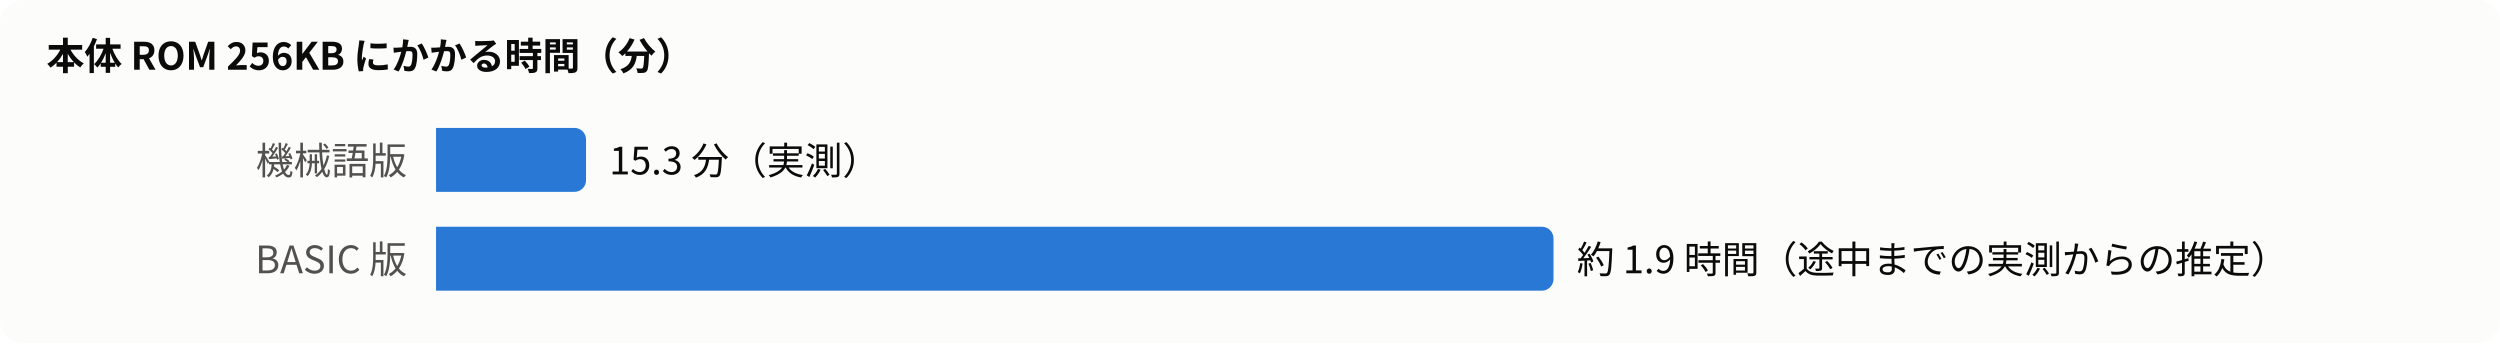
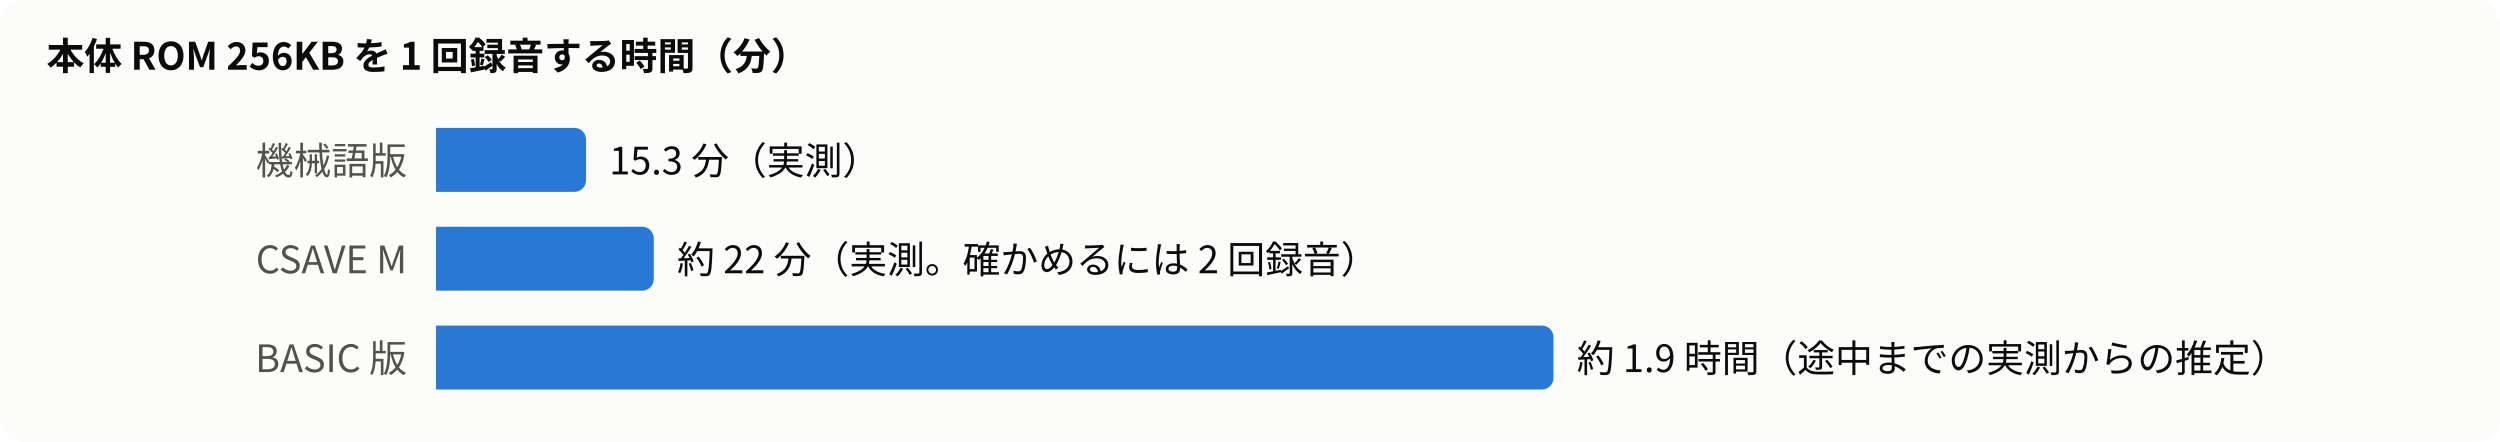
- <svg xmlns="http://www.w3.org/2000/svg" viewBox="0 0 860 118" width="860" height="118" font-family="system-ui, -apple-system, &quot;Segoe UI&quot;, &quot;Yu Gothic UI&quot;, &quot;Hiragino Sans&quot;, &quot;Noto Sans CJK JP&quot;, sans-serif" role="img">
+ <svg xmlns="http://www.w3.org/2000/svg" viewBox="0 0 860 152" width="860" height="152" font-family="system-ui, -apple-system, &quot;Segoe UI&quot;, &quot;Yu Gothic UI&quot;, &quot;Hiragino Sans&quot;, &quot;Noto Sans CJK JP&quot;, sans-serif" role="img">
  <defs>
    <marker id="arrow" viewBox="0 0 8 8" refX="7" refY="4" markerWidth="7" markerHeight="7" orient="auto-start-reverse">
      <path d="M0 0L8 4L0 8z" fill="#52514e" />
    </marker>
  </defs>
-   <rect width="860" height="118" rx="8" fill="#fcfcfb" />
-   <text x="16.0" y="24.0" font-size="13" fill="#0b0b0b" text-anchor="start" font-weight="600">本体 ROM 256KB にかかる時間（分）</text>
+   <rect width="860" height="152" rx="8" fill="#fcfcfb" />
+   <text x="16.0" y="24.0" font-size="13" fill="#0b0b0b" text-anchor="start" font-weight="600">本体 ROM 256KB を 1 回録音する時間（分）</text>
  <text x="140.0" y="60.0" font-size="13" fill="#52514e" text-anchor="end">機械語版</text>
  <path d="M150 44 H197.6 a4 4 0 0 1 4 4 V62 a4 4 0 0 1 -4 4 H150 Z" fill="#2a78d6" stroke="none" stroke-width="0" stroke-linejoin="round" stroke-linecap="round" />
  <text x="209.6" y="60.0" font-size="13" fill="#0b0b0b" text-anchor="start">15.3 分（実測）</text>
-   <text x="140.0" y="94.0" font-size="13" fill="#52514e" text-anchor="end">BASIC 版</text>
-   <path d="M150 78 H530.4 a4 4 0 0 1 4 4 V96 a4 4 0 0 1 -4 4 H150 Z" fill="#2a78d6" stroke="none" stroke-width="0" stroke-linejoin="round" stroke-linecap="round" />
-   <text x="542.4" y="94.0" font-size="13" fill="#0b0b0b" text-anchor="start">約 1.9 時間（途中までの実測からの推定）</text>
+   <text x="140.0" y="94.0" font-size="13" fill="#52514e" text-anchor="end">CSAVE M</text>
+   <path d="M150 78 H220.9 a4 4 0 0 1 4 4 V96 a4 4 0 0 1 -4 4 H150 Z" fill="#2a78d6" stroke="none" stroke-width="0" stroke-linejoin="round" stroke-linecap="round" />
+   <text x="232.9" y="94.0" font-size="13" fill="#0b0b0b" text-anchor="start">約 22 分（実測。確かめるには 2 回録音）</text>
+   <text x="140.0" y="128.0" font-size="13" fill="#52514e" text-anchor="end">BASIC 版</text>
+   <path d="M150 112 H530.4 a4 4 0 0 1 4 4 V130 a4 4 0 0 1 -4 4 H150 Z" fill="#2a78d6" stroke="none" stroke-width="0" stroke-linejoin="round" stroke-linecap="round" />
+   <text x="542.4" y="128.0" font-size="13" fill="#0b0b0b" text-anchor="start">約 1.9 時間（途中までの実測からの推定）</text>
</svg>
